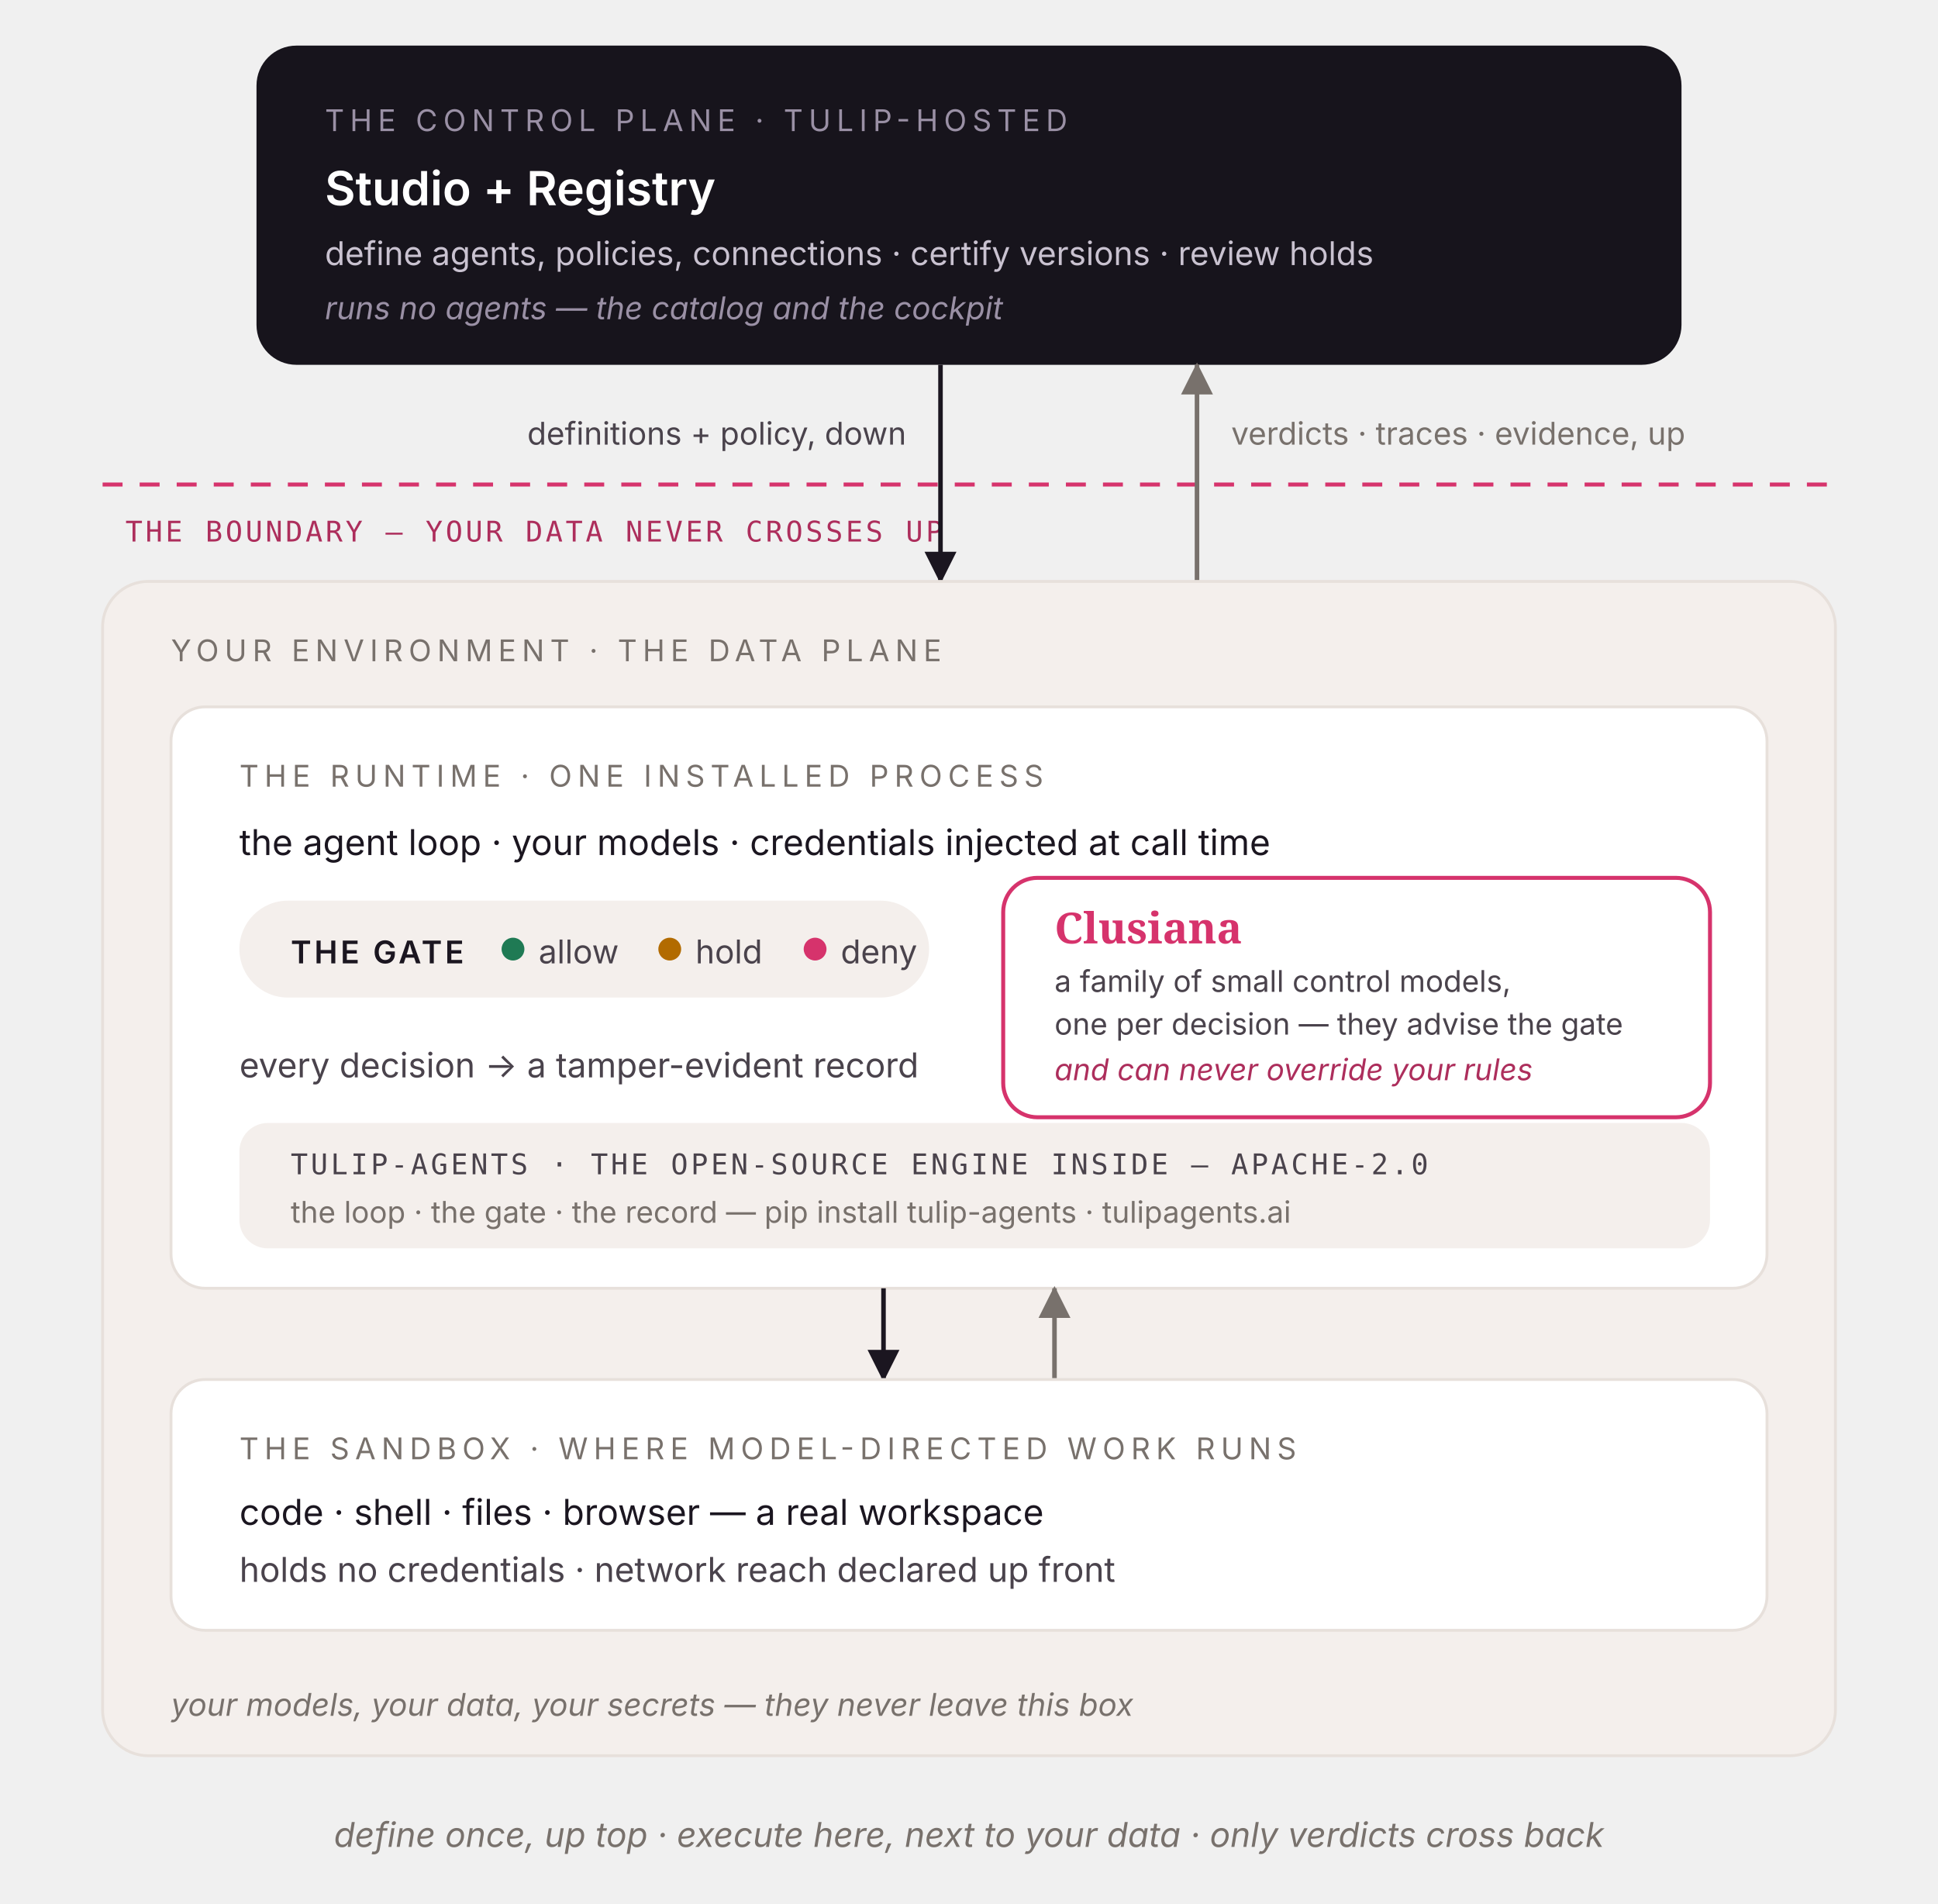
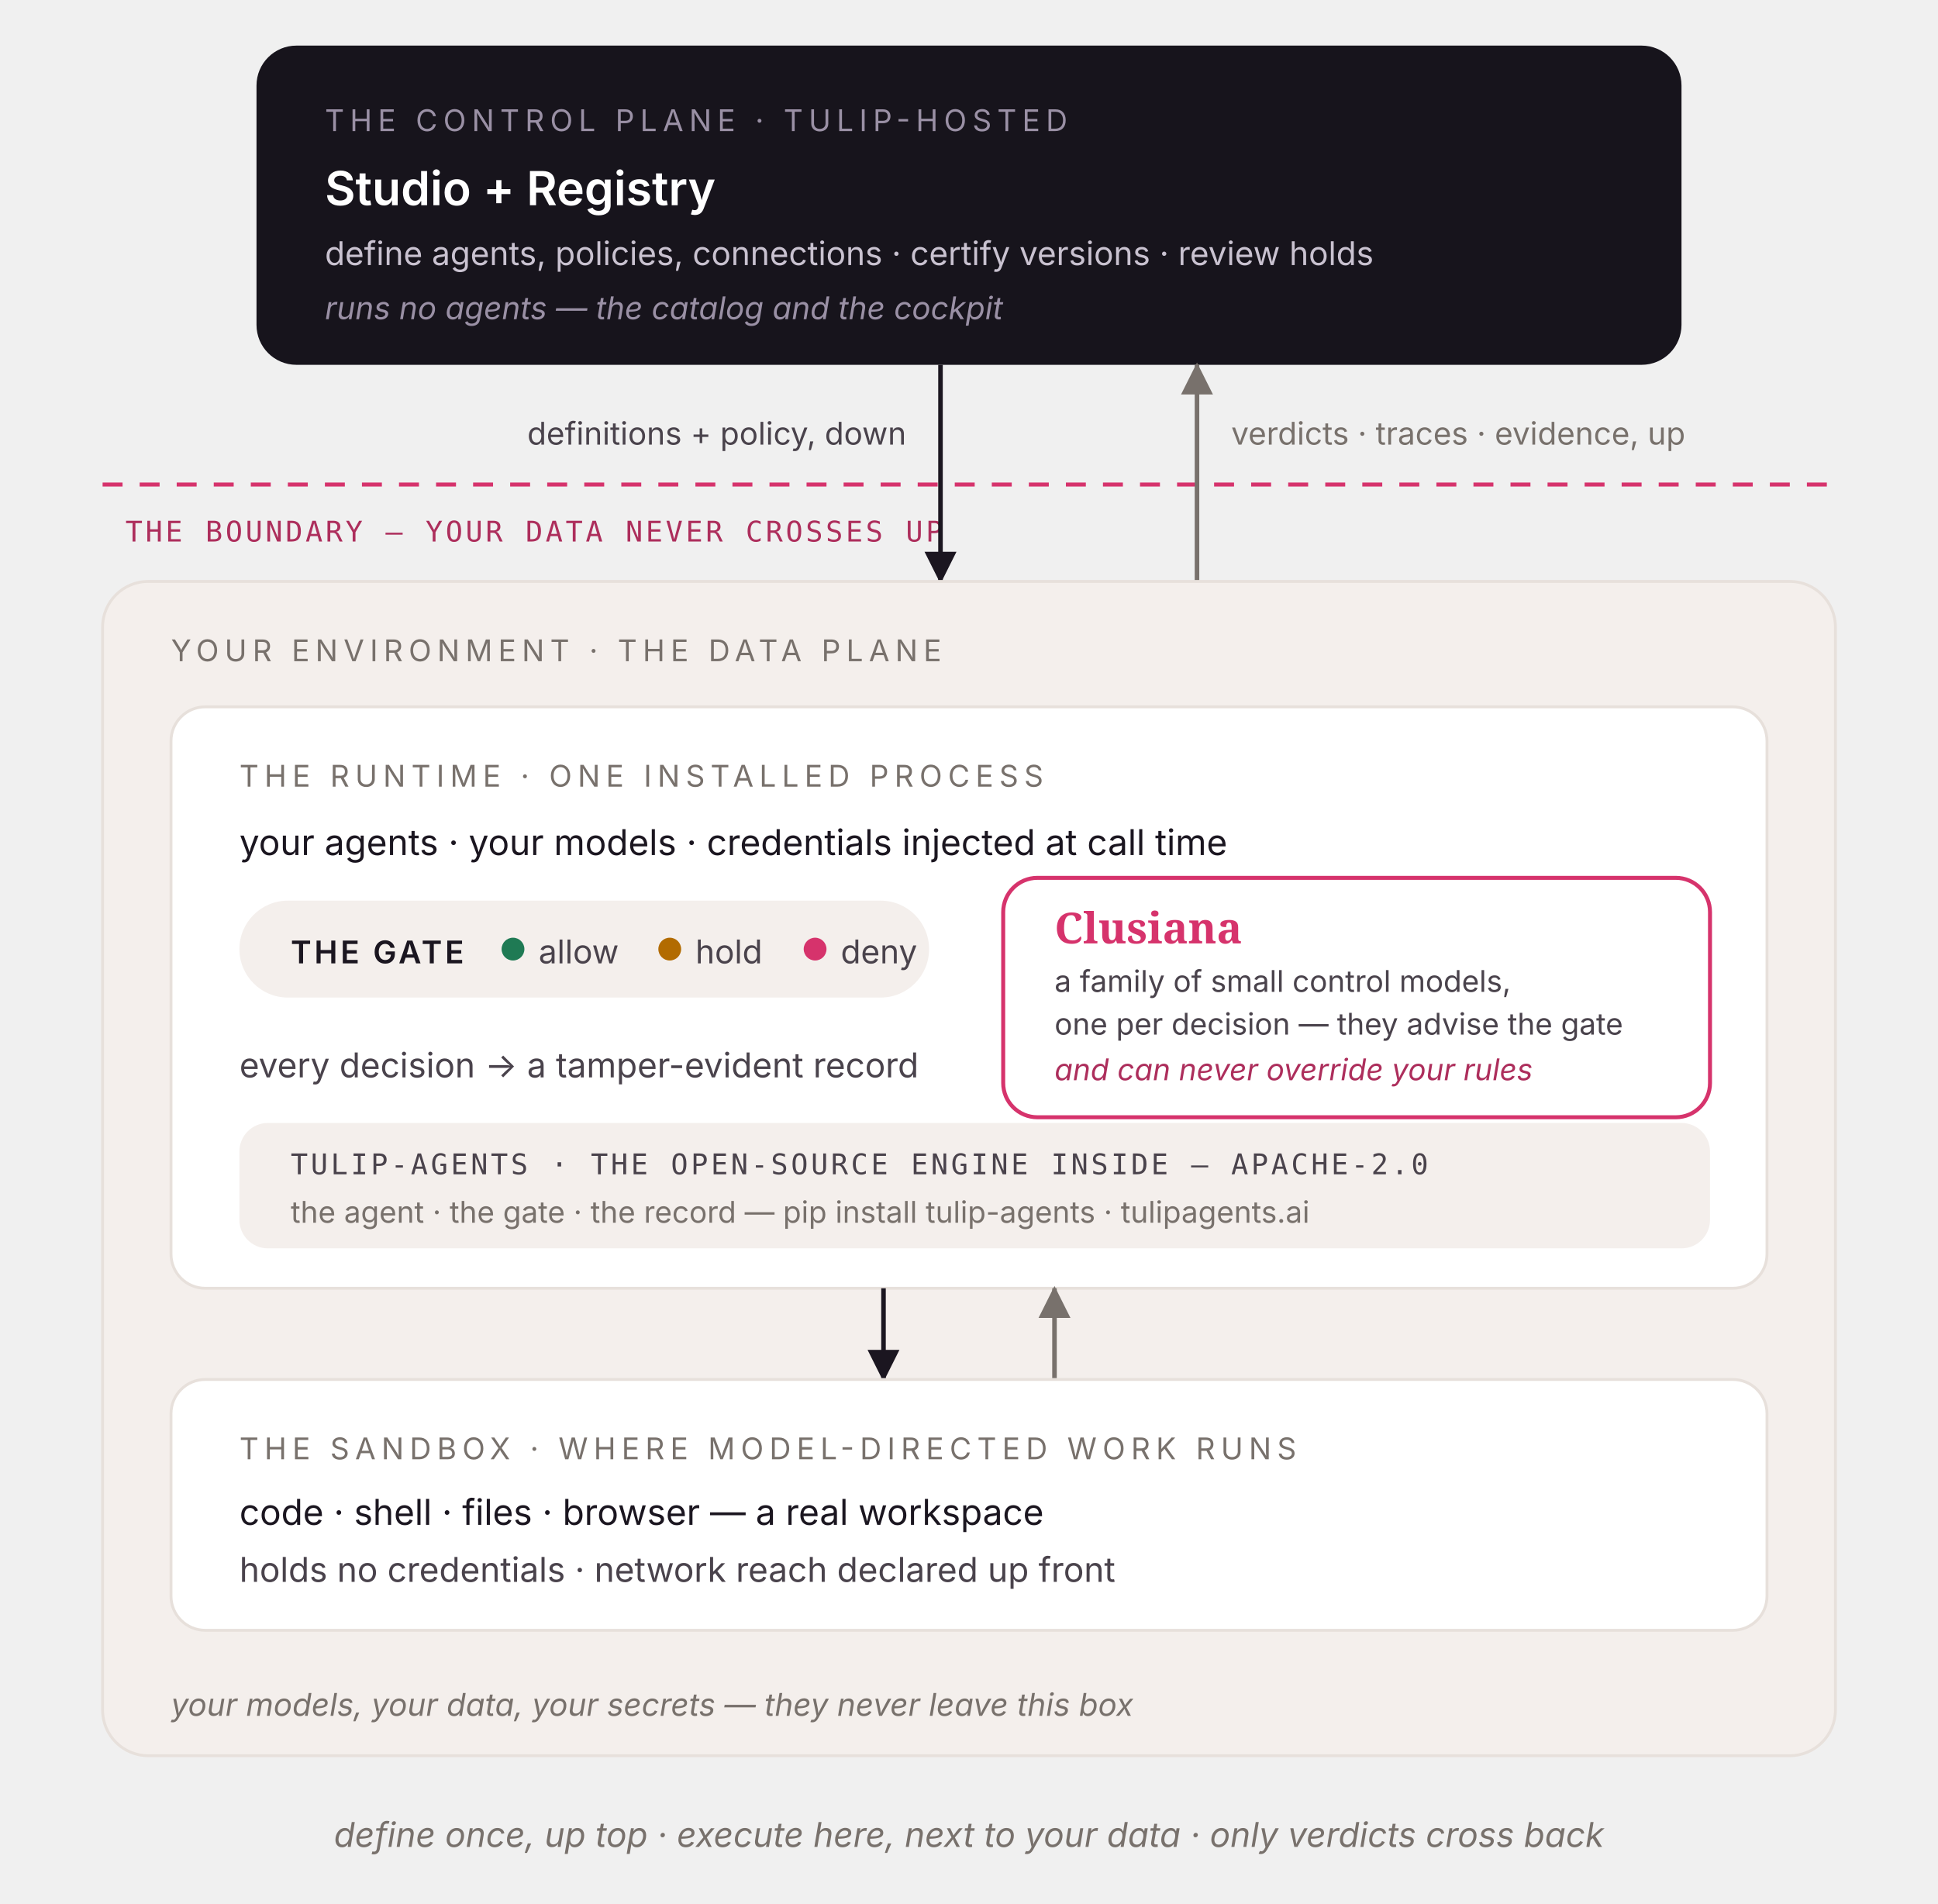
<svg xmlns="http://www.w3.org/2000/svg" viewBox="0 0 680 668" font-family="Inter,system-ui,sans-serif">
  <rect x="90" y="16" width="500" height="112" rx="14" fill="#17141C" />
  <text x="114" y="46" font-size="10.5" letter-spacing="2" fill="#9A90A5">THE CONTROL PLANE · TULIP-HOSTED</text>
  <text x="114" y="72" font-size="16.5" font-weight="600" fill="#FFFFFF">Studio + Registry</text>
  <text x="114" y="93" font-size="11.5" fill="#C9C2D0">define agents, policies, connections · certify versions · review holds</text>
  <text x="114" y="112" font-size="11" font-style="italic" fill="#9A90A5">runs no agents — the catalog and the cockpit</text>
  <line x1="36" y1="170" x2="644" y2="170" stroke="#D6336C" stroke-width="1.4" stroke-dasharray="7 6" />
  <text x="44" y="190" font-size="10" font-family="JetBrains Mono,monospace" letter-spacing="1" fill="#AD2E5C">THE BOUNDARY — YOUR DATA NEVER CROSSES UP</text>
  <defs>
    <marker id="ink" markerWidth="9" markerHeight="9" refX="6.5" refY="3.5" orient="auto">
      <path d="M0,0 L7,3.5 L0,7 z" fill="#1B1620" />
    </marker>
    <marker id="mut" markerWidth="9" markerHeight="9" refX="6.5" refY="3.5" orient="auto">
      <path d="M0,0 L7,3.5 L0,7 z" fill="#78716C" />
    </marker>
  </defs>
  <path d="M330 128 L330 204" stroke="#1B1620" stroke-width="1.6" marker-end="url(#ink)" />
  <text x="318" y="156" font-size="11" fill="#4A434C" text-anchor="end">definitions + policy, down</text>
  <path d="M420 204 L420 128" stroke="#78716C" stroke-width="1.6" marker-end="url(#mut)" />
  <text x="432" y="156" font-size="11" fill="#78716C">verdicts · traces · evidence, up</text>
  <rect x="36" y="204" width="608" height="412" rx="16" fill="#F4EFEC" stroke="#E7E0DB" />
  <text x="60" y="232" font-size="10.5" letter-spacing="2" fill="#78716C">YOUR ENVIRONMENT · THE DATA PLANE</text>
  <rect x="60" y="248" width="560" height="204" rx="12" fill="#FFFFFF" stroke="#E7E0DB" />
  <text x="84" y="276" font-size="10.5" letter-spacing="2" fill="#78716C">THE RUNTIME · ONE INSTALLED PROCESS</text>
-   <text x="84" y="300" font-size="12.5" fill="#1B1620">the agent loop · your models · credentials injected at call time</text>
+   <text x="84" y="300" font-size="12.5" fill="#1B1620">your agents · your models · credentials injected at call time</text>
  <rect x="84" y="316" width="242" height="34" rx="17" fill="#F4EFEC" />
  <text x="102" y="338" font-size="11" font-weight="600" letter-spacing="1" fill="#1B1620">THE GATE</text>
  <circle cx="180" cy="333" r="4" fill="#1F7A54" />
  <text x="189" y="338" font-size="11.5" fill="#4A434C">allow</text>
  <circle cx="235" cy="333" r="4" fill="#B26B00" />
  <text x="244" y="338" font-size="11.5" fill="#4A434C">hold</text>
  <circle cx="286" cy="333" r="4" fill="#D6336C" />
  <text x="295" y="338" font-size="11.5" fill="#4A434C">deny</text>
  <rect x="352" y="308" width="248" height="84" rx="12" fill="#FFFFFF" stroke="#D6336C" stroke-width="1.4" />
  <text x="370" y="331" font-family="Fraunces,Georgia,serif" font-size="15" font-weight="700" fill="#D6336C">Clusiana</text>
  <text x="370" y="348" font-size="10.5" fill="#4A434C">a family of small control models,</text>
  <text x="370" y="363" font-size="10.5" fill="#4A434C">one per decision — they advise the gate</text>
  <text x="370" y="379" font-size="10.5" font-style="italic" fill="#AD2E5C">and can never override your rules</text>
  <text x="84" y="378" font-size="12" fill="#4A434C">every decision → a tamper-evident record</text>
  <rect x="84" y="394" width="516" height="44" rx="10" fill="#F4EFEC" />
  <text x="102" y="412" font-size="10" font-family="JetBrains Mono,monospace" letter-spacing="1" fill="#4A434C">TULIP-AGENTS · THE OPEN-SOURCE ENGINE INSIDE — APACHE-2.0</text>
-   <text x="102" y="429" font-size="10.5" fill="#78716C">the loop · the gate · the record — pip install tulip-agents · tulipagents.ai</text>
+   <text x="102" y="429" font-size="10.5" fill="#78716C">the agent · the gate · the record — pip install tulip-agents · tulipagents.ai</text>
  <path d="M310 452 L310 484" stroke="#1B1620" stroke-width="1.6" marker-end="url(#ink)" />
  <path d="M370 484 L370 452" stroke="#78716C" stroke-width="1.6" marker-end="url(#mut)" />
  <rect x="60" y="484" width="560" height="88" rx="12" fill="#FFFFFF" stroke="#E7E0DB" />
  <text x="84" y="512" font-size="10.5" letter-spacing="2" fill="#78716C">THE SANDBOX · WHERE MODEL-DIRECTED WORK RUNS</text>
  <text x="84" y="535" font-size="12.5" fill="#1B1620">code · shell · files · browser — a real workspace</text>
  <text x="84" y="555" font-size="12" fill="#4A434C">holds no credentials · network reach declared up front</text>
  <text x="60" y="602" font-size="11" font-style="italic" fill="#78716C">your models, your data, your secrets — they never leave this box</text>
  <text x="340" y="648" font-size="12" font-style="italic" fill="#78716C" text-anchor="middle">define once, up top · execute here, next to your data · only verdicts cross back</text>
</svg>
